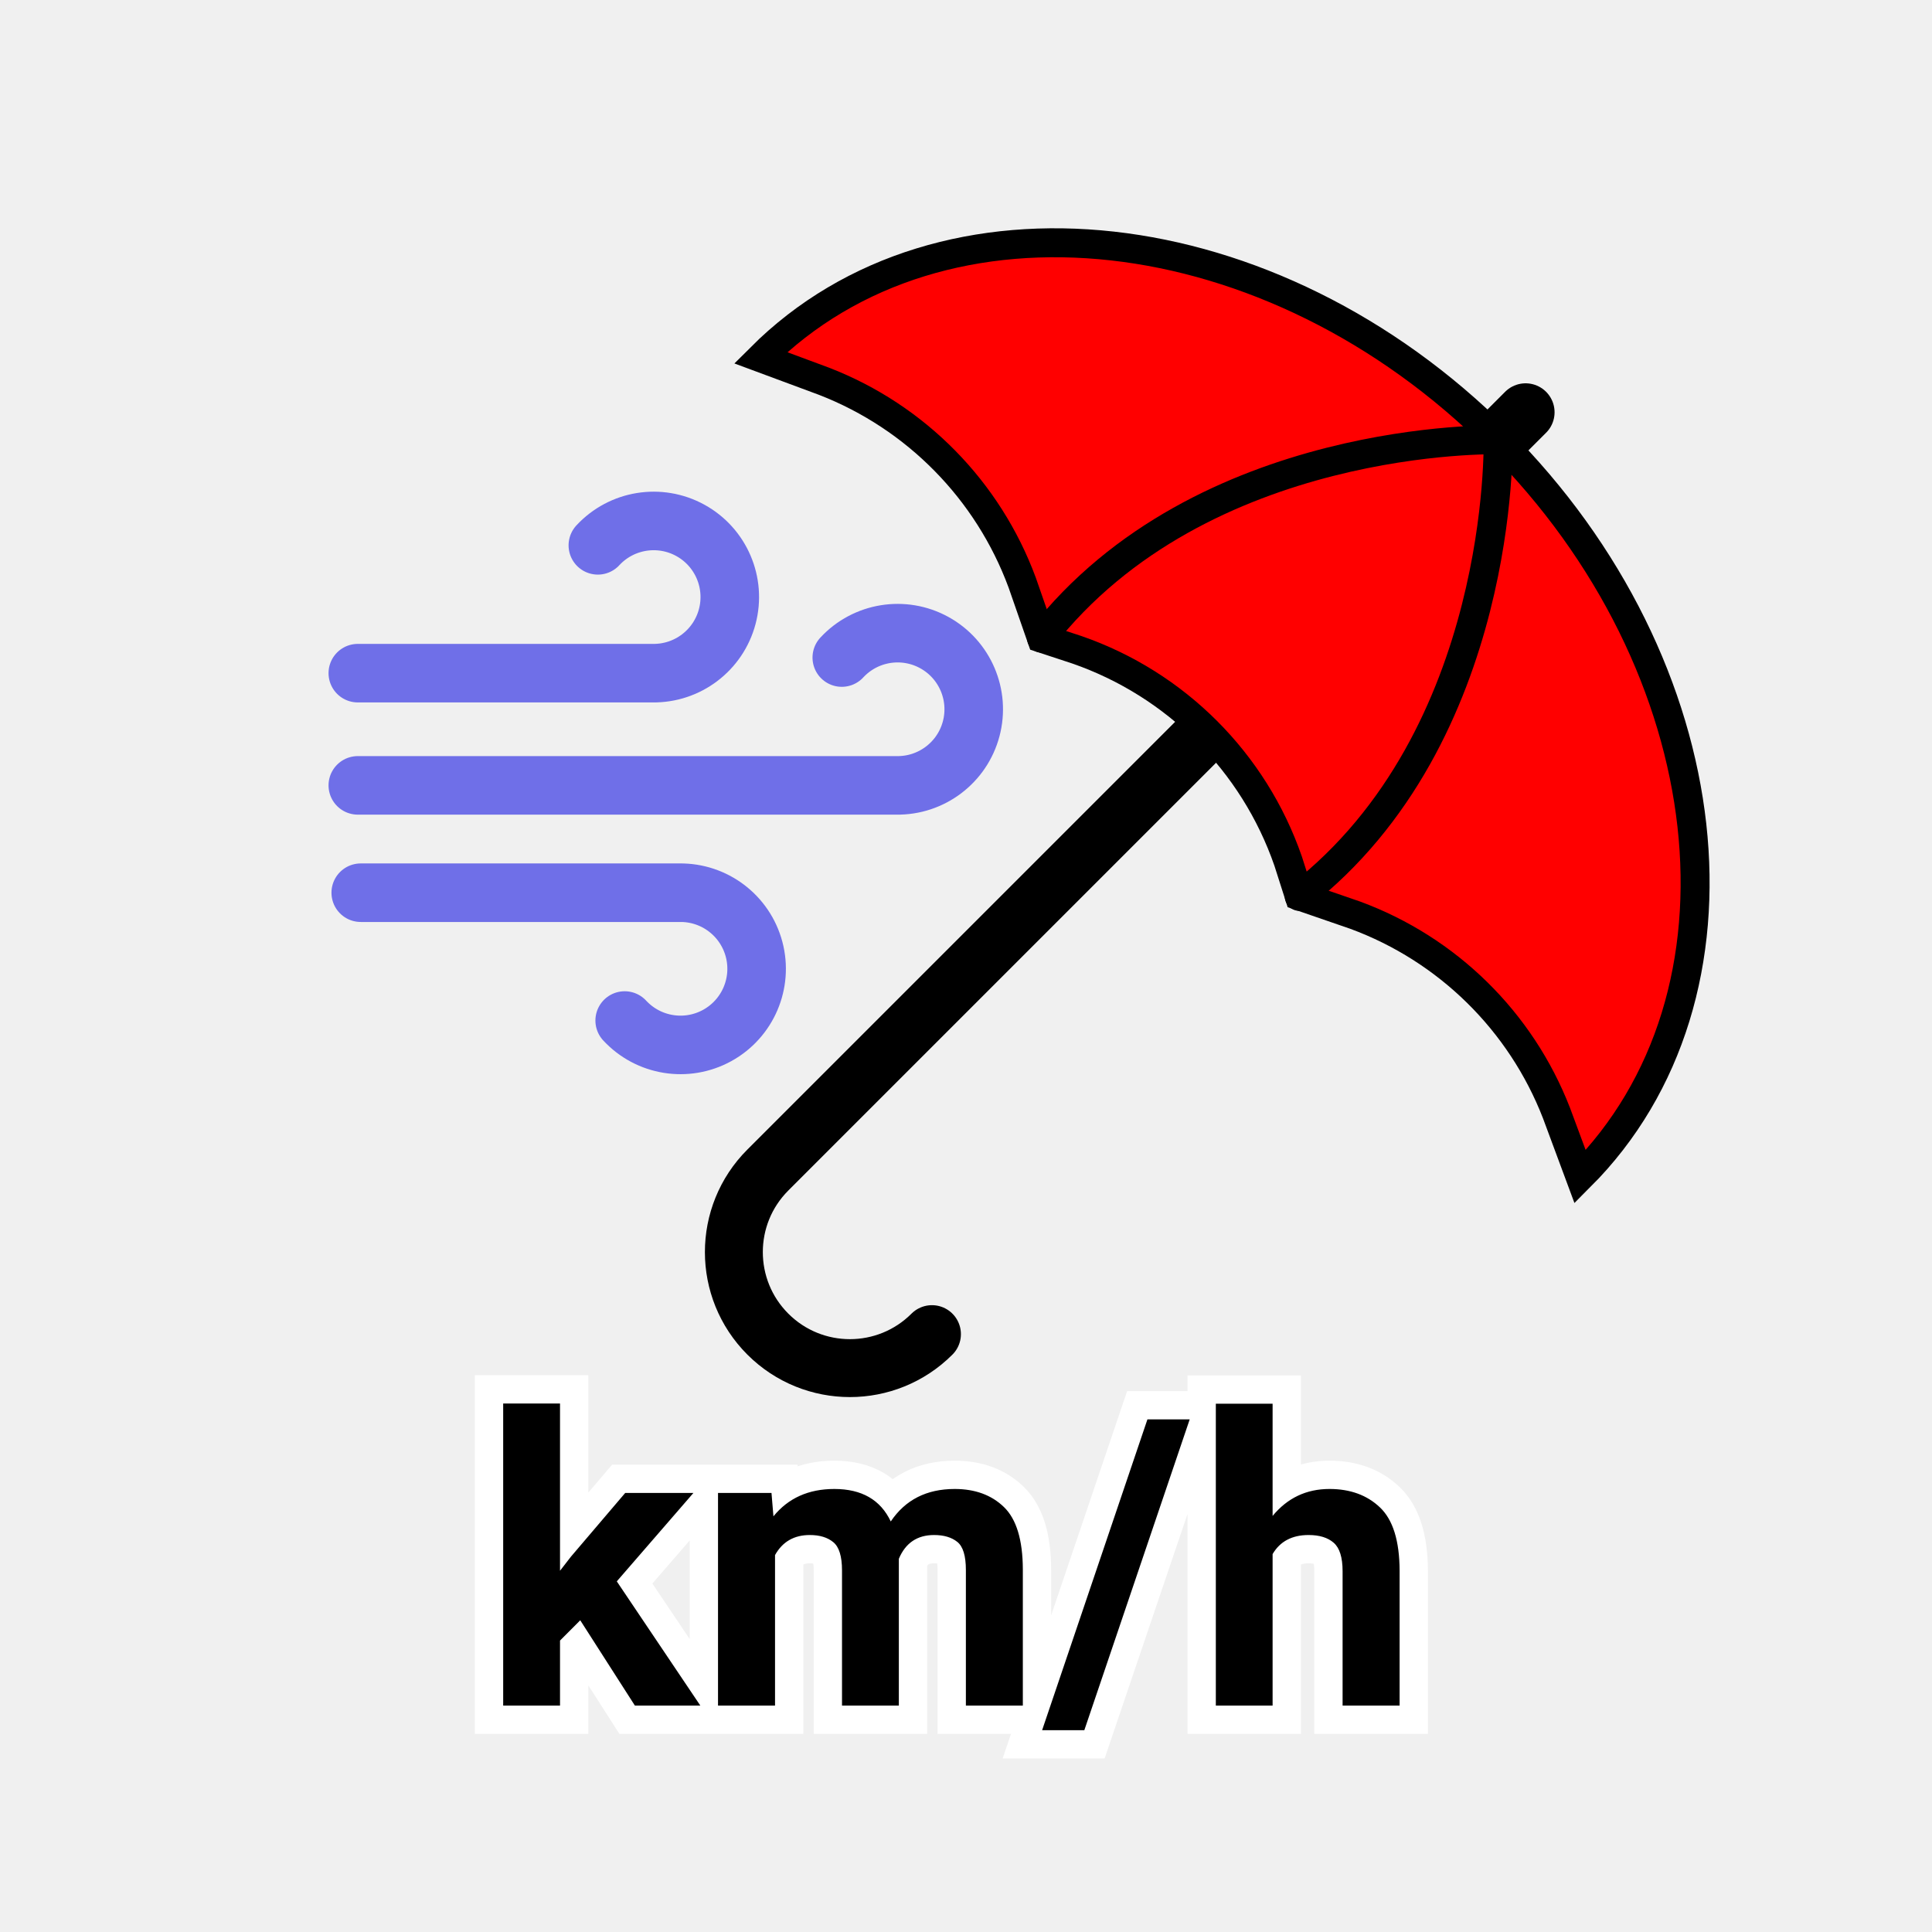
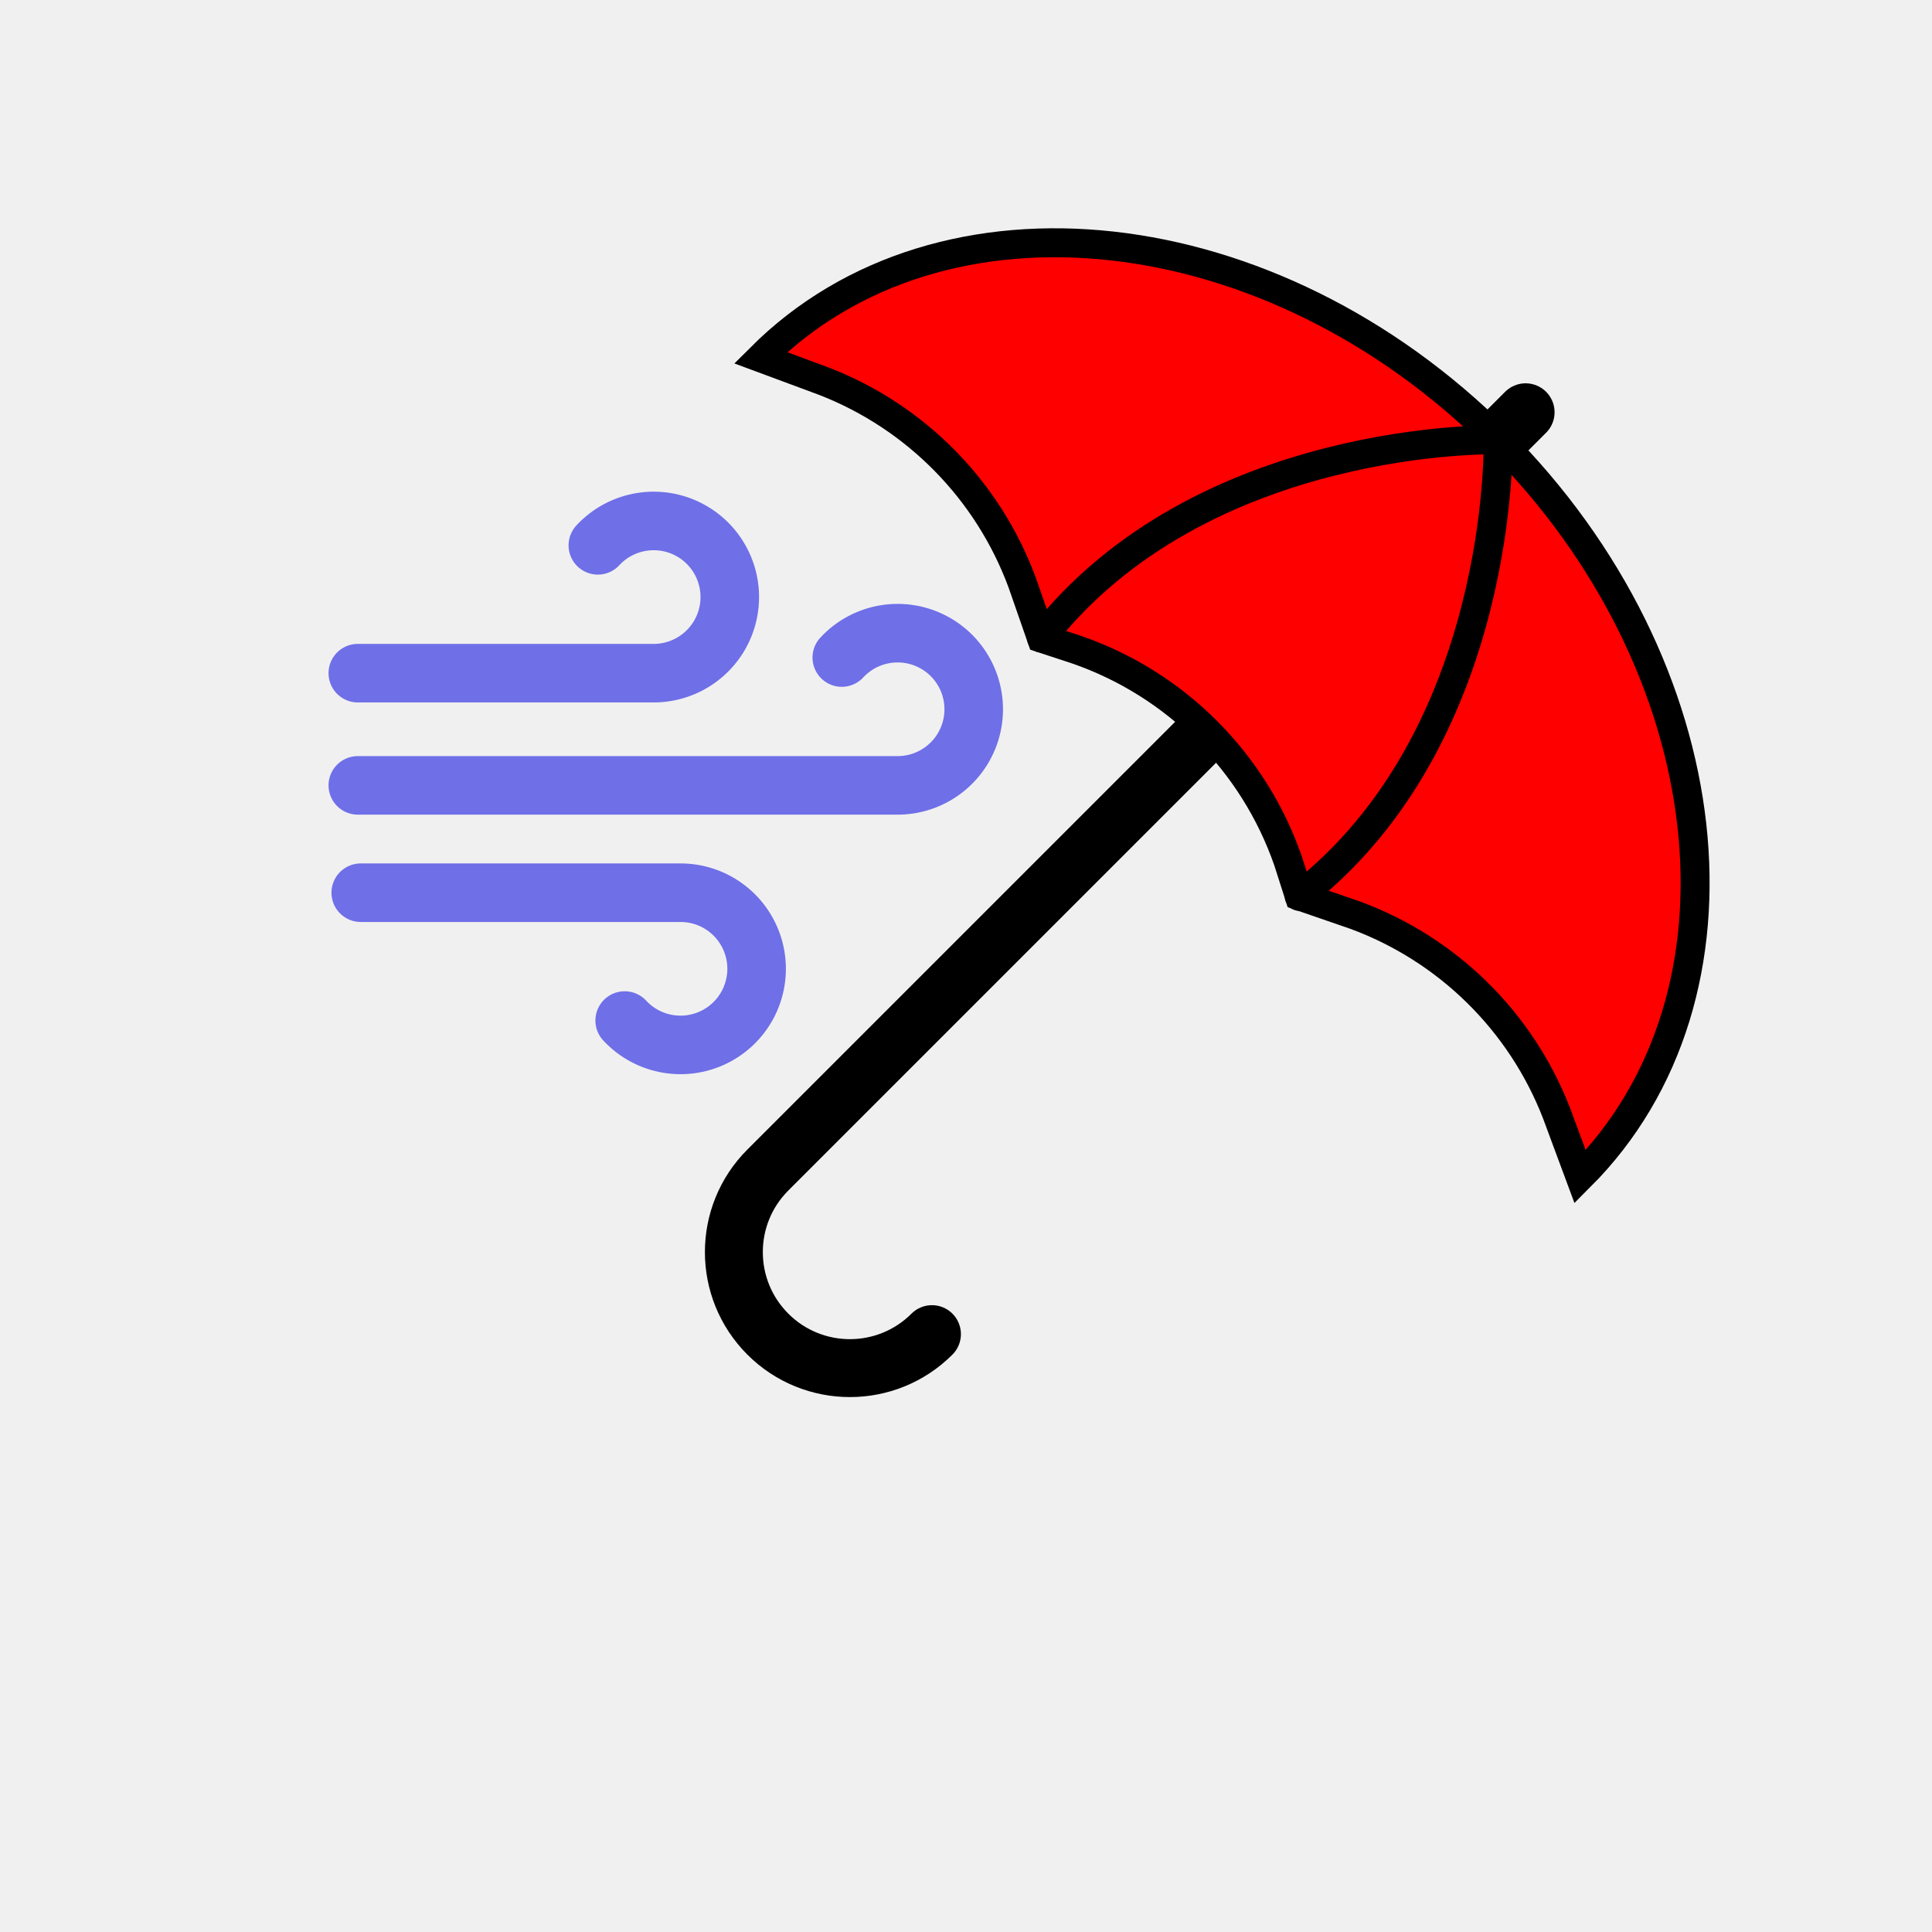
<svg xmlns="http://www.w3.org/2000/svg" xmlns:xlink="http://www.w3.org/1999/xlink" viewBox="0 0 512 512">
  <symbol id="umberella" viewBox="23 87 430 370">
    <path fill="none" stroke="black" stroke-linecap="round" stroke-linejoin="round" stroke-width="12" d="M220 360a24 24 0 11-34-34l1.8-1.8L343 169" />
    <path fill="red" stroke="black" stroke-miterlimit="10" stroke-width="6" d="M354.3 327.4c37.5-37.5 29.9-105.8-17-152.7        s-115.3-54.5-152.8-17l13.2 4.9        a71.2 71.2 0 0141 41.7l4 11.5        7.3 2.4a70.9 70.9 0 0143.8 43.8        l2.3 7.2 11.6 4a71.1 71.1 0 0141.7 41Z" />
    <path fill="none" stroke="black" stroke-linecap="round" stroke-linejoin="round" stroke-width="6" d="M296.1 269.3        c42.7-33.2 41.2-94.6 41.2-94.6        s-61.4-1.5-94.6 41.1" />
  </symbol>
  <symbol id="arc-pair" viewBox="50 0 258 396">
    <path fill="none" stroke="#6f6fe8" stroke-linecap="round" stroke-miterlimit="10" stroke-width="12" d="M105.2 10.8 A15.6 15.6 0 11116.4 37 H56" transform="translate(-50 77)" />
    <path fill="none" stroke="#6f6fe8" stroke-linecap="round" stroke-miterlimit="10" stroke-width="12" d="M105.2 10.8A15.6 15.6 0 11116.4 37H6" transform="translate(0 100)" />
    <path fill="none" stroke="#6f6fe8" stroke-linecap="round" stroke-miterlimit="10" stroke-width="12" d="M60.7 85.2A15.6 15.6 0 1071.9 59H6.6" transform="translate(0 100)" />
  </symbol>
  <use xlink:href="#arc-pair" transform="translate(62.5 31)" />
  <use xlink:href="#umberella" width="550" transform="translate(-5 -15)" />
-   <text x="252" y="452" fill="black" font-size="106.667px" font-weight="bold" font-family="Roboto" text-anchor="middle" stroke="white" stroke-width="15" paint-order="stroke">
-     km/h
-   </text>
</svg>
